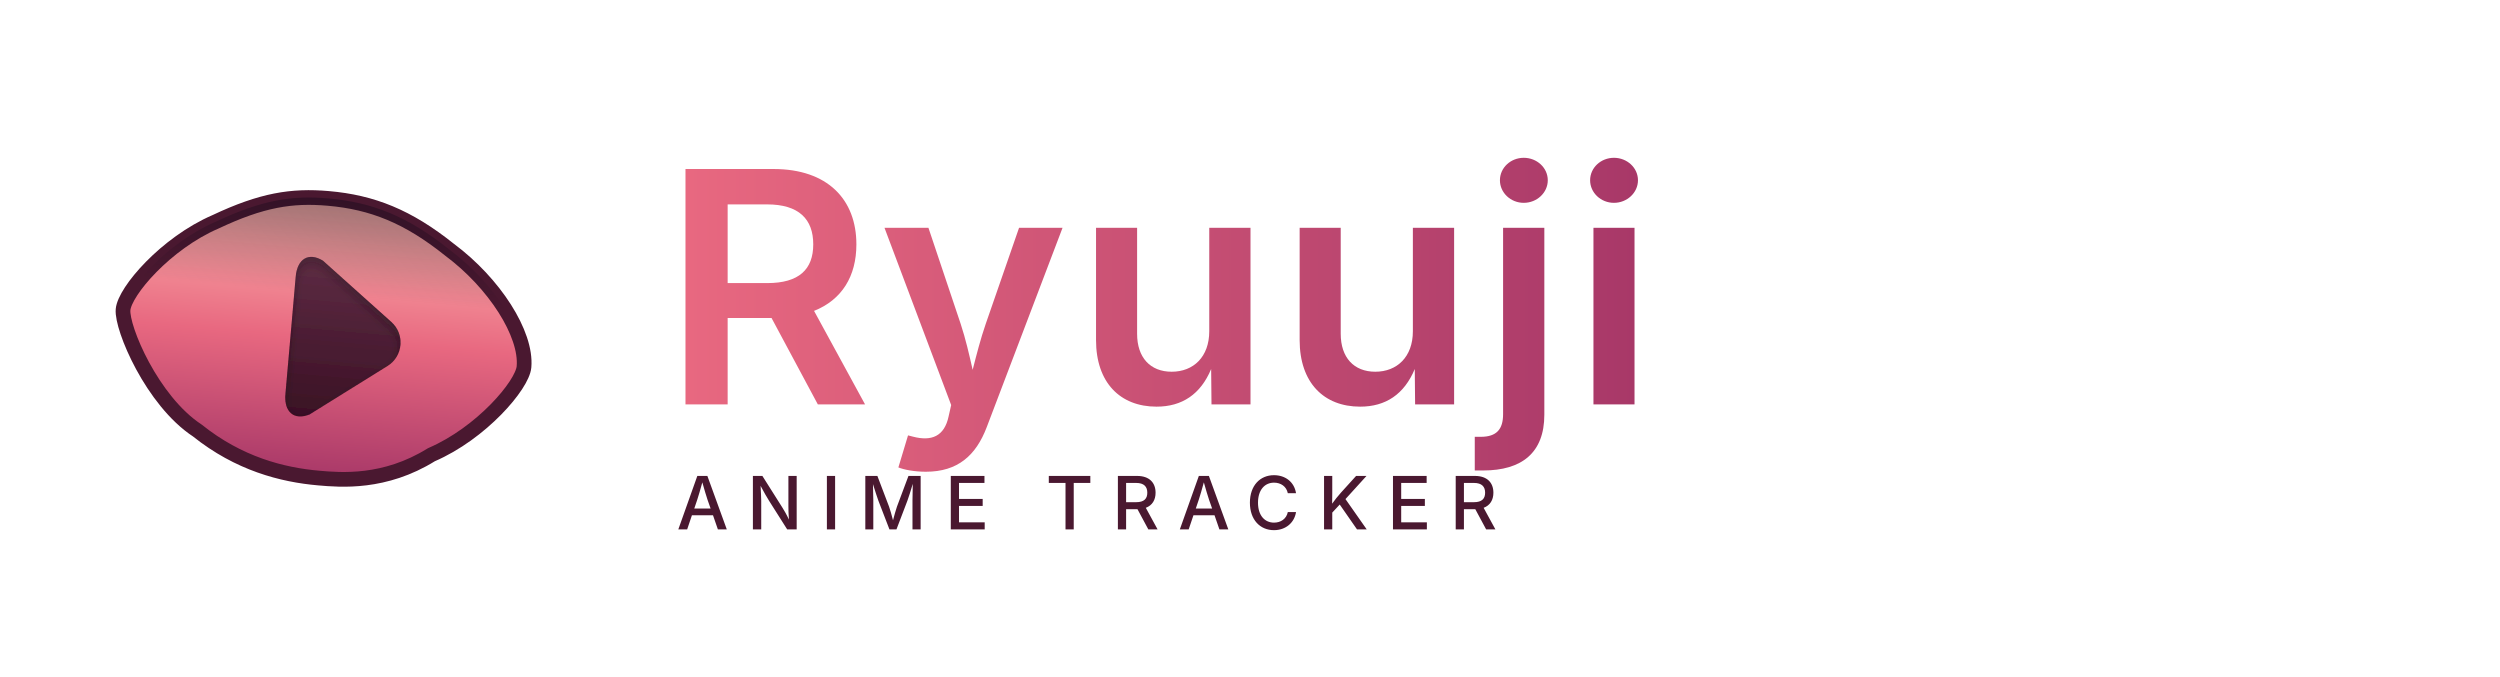
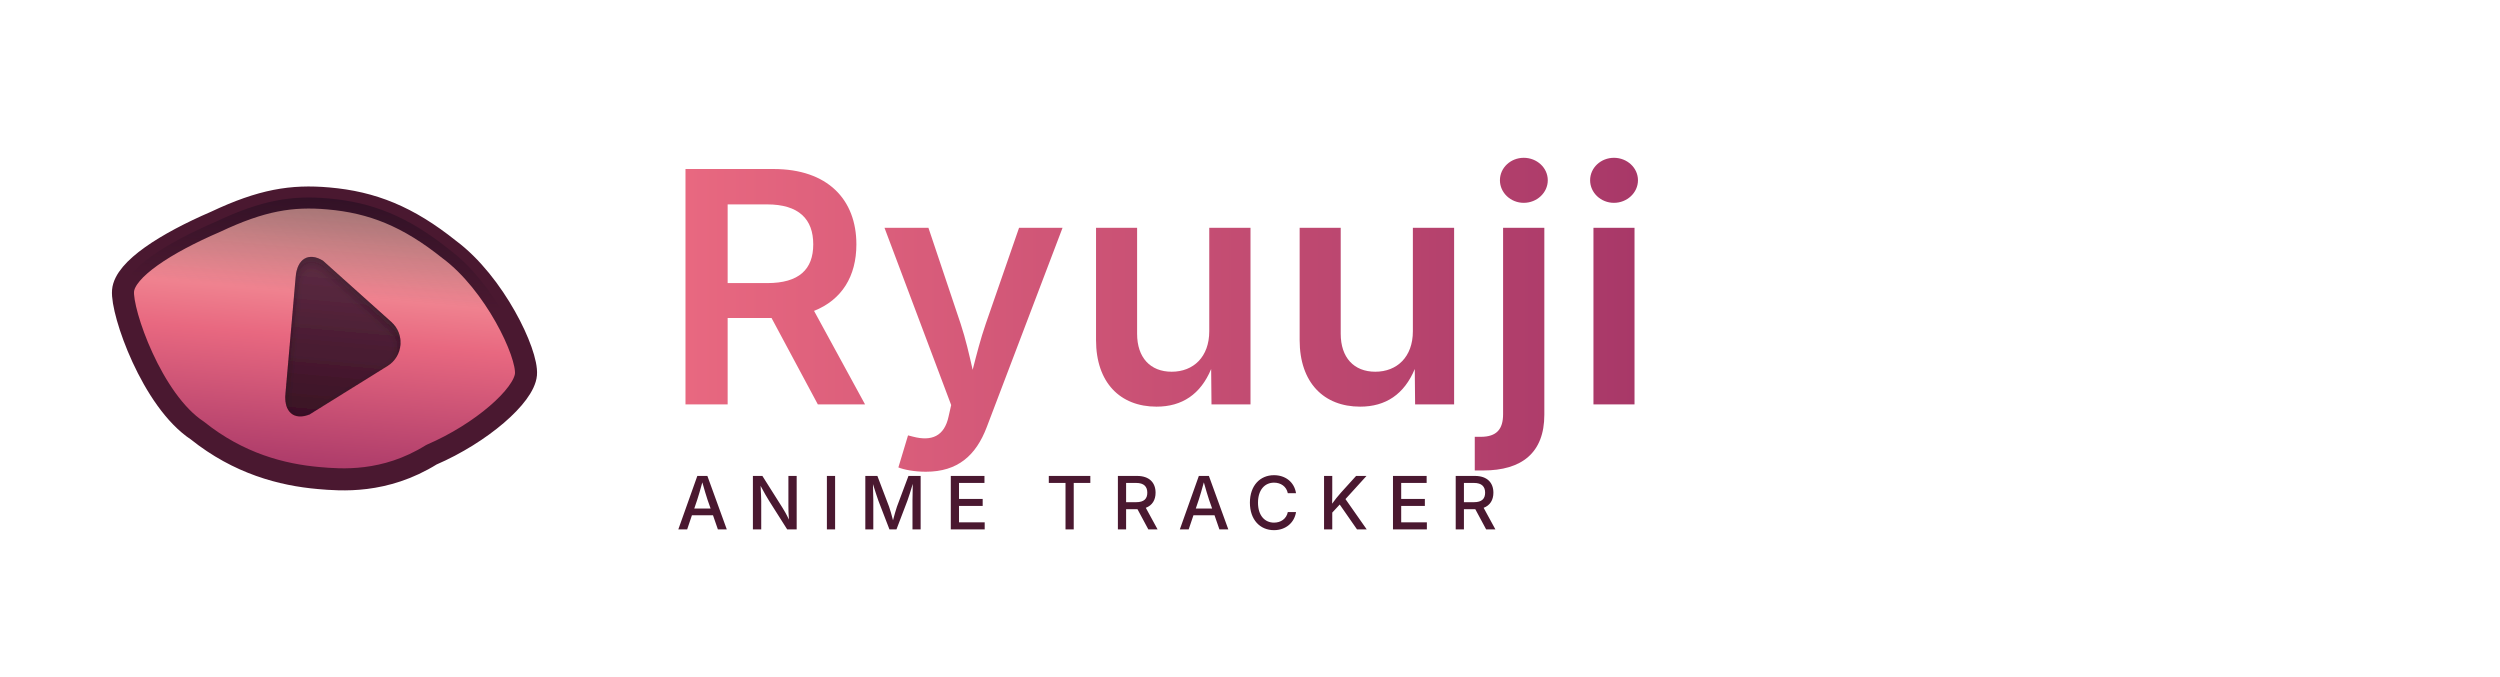
<svg xmlns="http://www.w3.org/2000/svg" viewBox="0 0 680 184">
  <defs>
    <linearGradient id="iris" x1="0" y1="0" x2="0" y2="1">
      <stop offset="0%" stop-color="#FFBAB0" />
      <stop offset="50%" stop-color="#E86880" />
      <stop offset="100%" stop-color="#A83868" />
    </linearGradient>
    <linearGradient id="wordmark-fill" x1="0" y1="0" x2="1" y2="0">
      <stop offset="0%" stop-color="#E86880" />
      <stop offset="100%" stop-color="#A83868" />
    </linearGradient>
    <linearGradient id="shadow" x1="0" y1="0" x2="0" y2="1">
      <stop offset="0%" stop-color="#100818" stop-opacity="1" />
      <stop offset="40%" stop-color="#100818" stop-opacity="0" />
    </linearGradient>
    <linearGradient id="play" x1="0" y1="0" x2="0" y2="1">
      <stop offset="0%" stop-color="#5E2C44" />
      <stop offset="100%" stop-color="#3A1024" />
    </linearGradient>
    <filter id="inset-shadow">
      <feFlood flood-color="#100818" flood-opacity="0.5" />
      <feComposite in2="SourceAlpha" operator="out" />
      <feOffset dy="1.5" />
      <feGaussianBlur stdDeviation="1.5" />
      <feComposite in2="SourceAlpha" operator="in" />
      <feMerge>
        <feMergeNode in="SourceGraphic" />
        <feMergeNode />
      </feMerge>
    </filter>
    <clipPath id="eye-clip">
-       <path d="M17 73          C17 68, 27 54, 40 47          C52 40, 60 38, 70 38          C82 38, 92 41, 104 49          C117 57, 127 70, 127 79          C127 84, 117 98, 104 105          C92 114, 80 114, 74 114          C64 114, 52 112, 40 104          C27 97, 17 78, 17 73Z" />
+       <path d="M16.55 67.87          C16.55 62.04, 27 54, 40 47          C52 40, 60 38, 70 38          C82 38, 92 41, 104 49          C117 57, 127.71 75.18, 127.71 81.01          C127.71 86.84, 117 98, 104 105          C92 114, 80 114, 74 114          C64 114, 52 112, 40 104          C27 97, 16.55 73.7, 16.55 67.87Z" />
    </clipPath>
  </defs>
  <g transform="translate(16 16) rotate(5, 72, 76)">
-     <path d="M17 73          C17 68, 27 54, 40 47          C52 40, 60 38, 70 38          C82 38, 92 41, 104 49          C117 57, 127 70, 127 79          C127 84, 117 98, 104 105          C92 114, 80 114, 74 114          C64 114, 52 112, 40 104          C27 97, 17 78, 17 73Z" fill="url(#iris)" stroke="#4A1830" stroke-width="4" stroke-linejoin="round" />
+     <path d="M16.55 67.87          C16.55 62.04, 27 54, 40 47          C52 40, 60 38, 70 38          C82 38, 92 41, 104 49          C117 57, 127.71 75.18, 127.71 81.01          C127.71 86.84, 117 98, 104 105          C92 114, 80 114, 74 114          C64 114, 52 112, 40 104          C27 97, 16.55 73.7, 16.55 67.87Z" fill="url(#iris)" stroke="#4A1830" stroke-width="6" stroke-linejoin="round" />
    <rect x="0" y="0" width="160" height="160" fill="url(#shadow)" clip-path="url(#eye-clip)" />
    <path d="M63 60 C63 55, 66 53, 70 55 L90 70 C94 73, 94 79, 90 82 L70 97 C66 99, 63 97, 63 92Z" fill="url(#play)" filter="url(#inset-shadow)" />
  </g>
  <text x="180" y="110" font-family="'Geist', 'Inter', system-ui, sans-serif" font-size="88" font-weight="600" letter-spacing="1.5" fill="url(#wordmark-fill)">Ryuuji</text>
  <text x="184" y="144" font-family="'Geist', 'Inter', system-ui, sans-serif" font-size="20" font-weight="500" letter-spacing="5" fill="#4A1830">ANIME TRACKER</text>
</svg>
